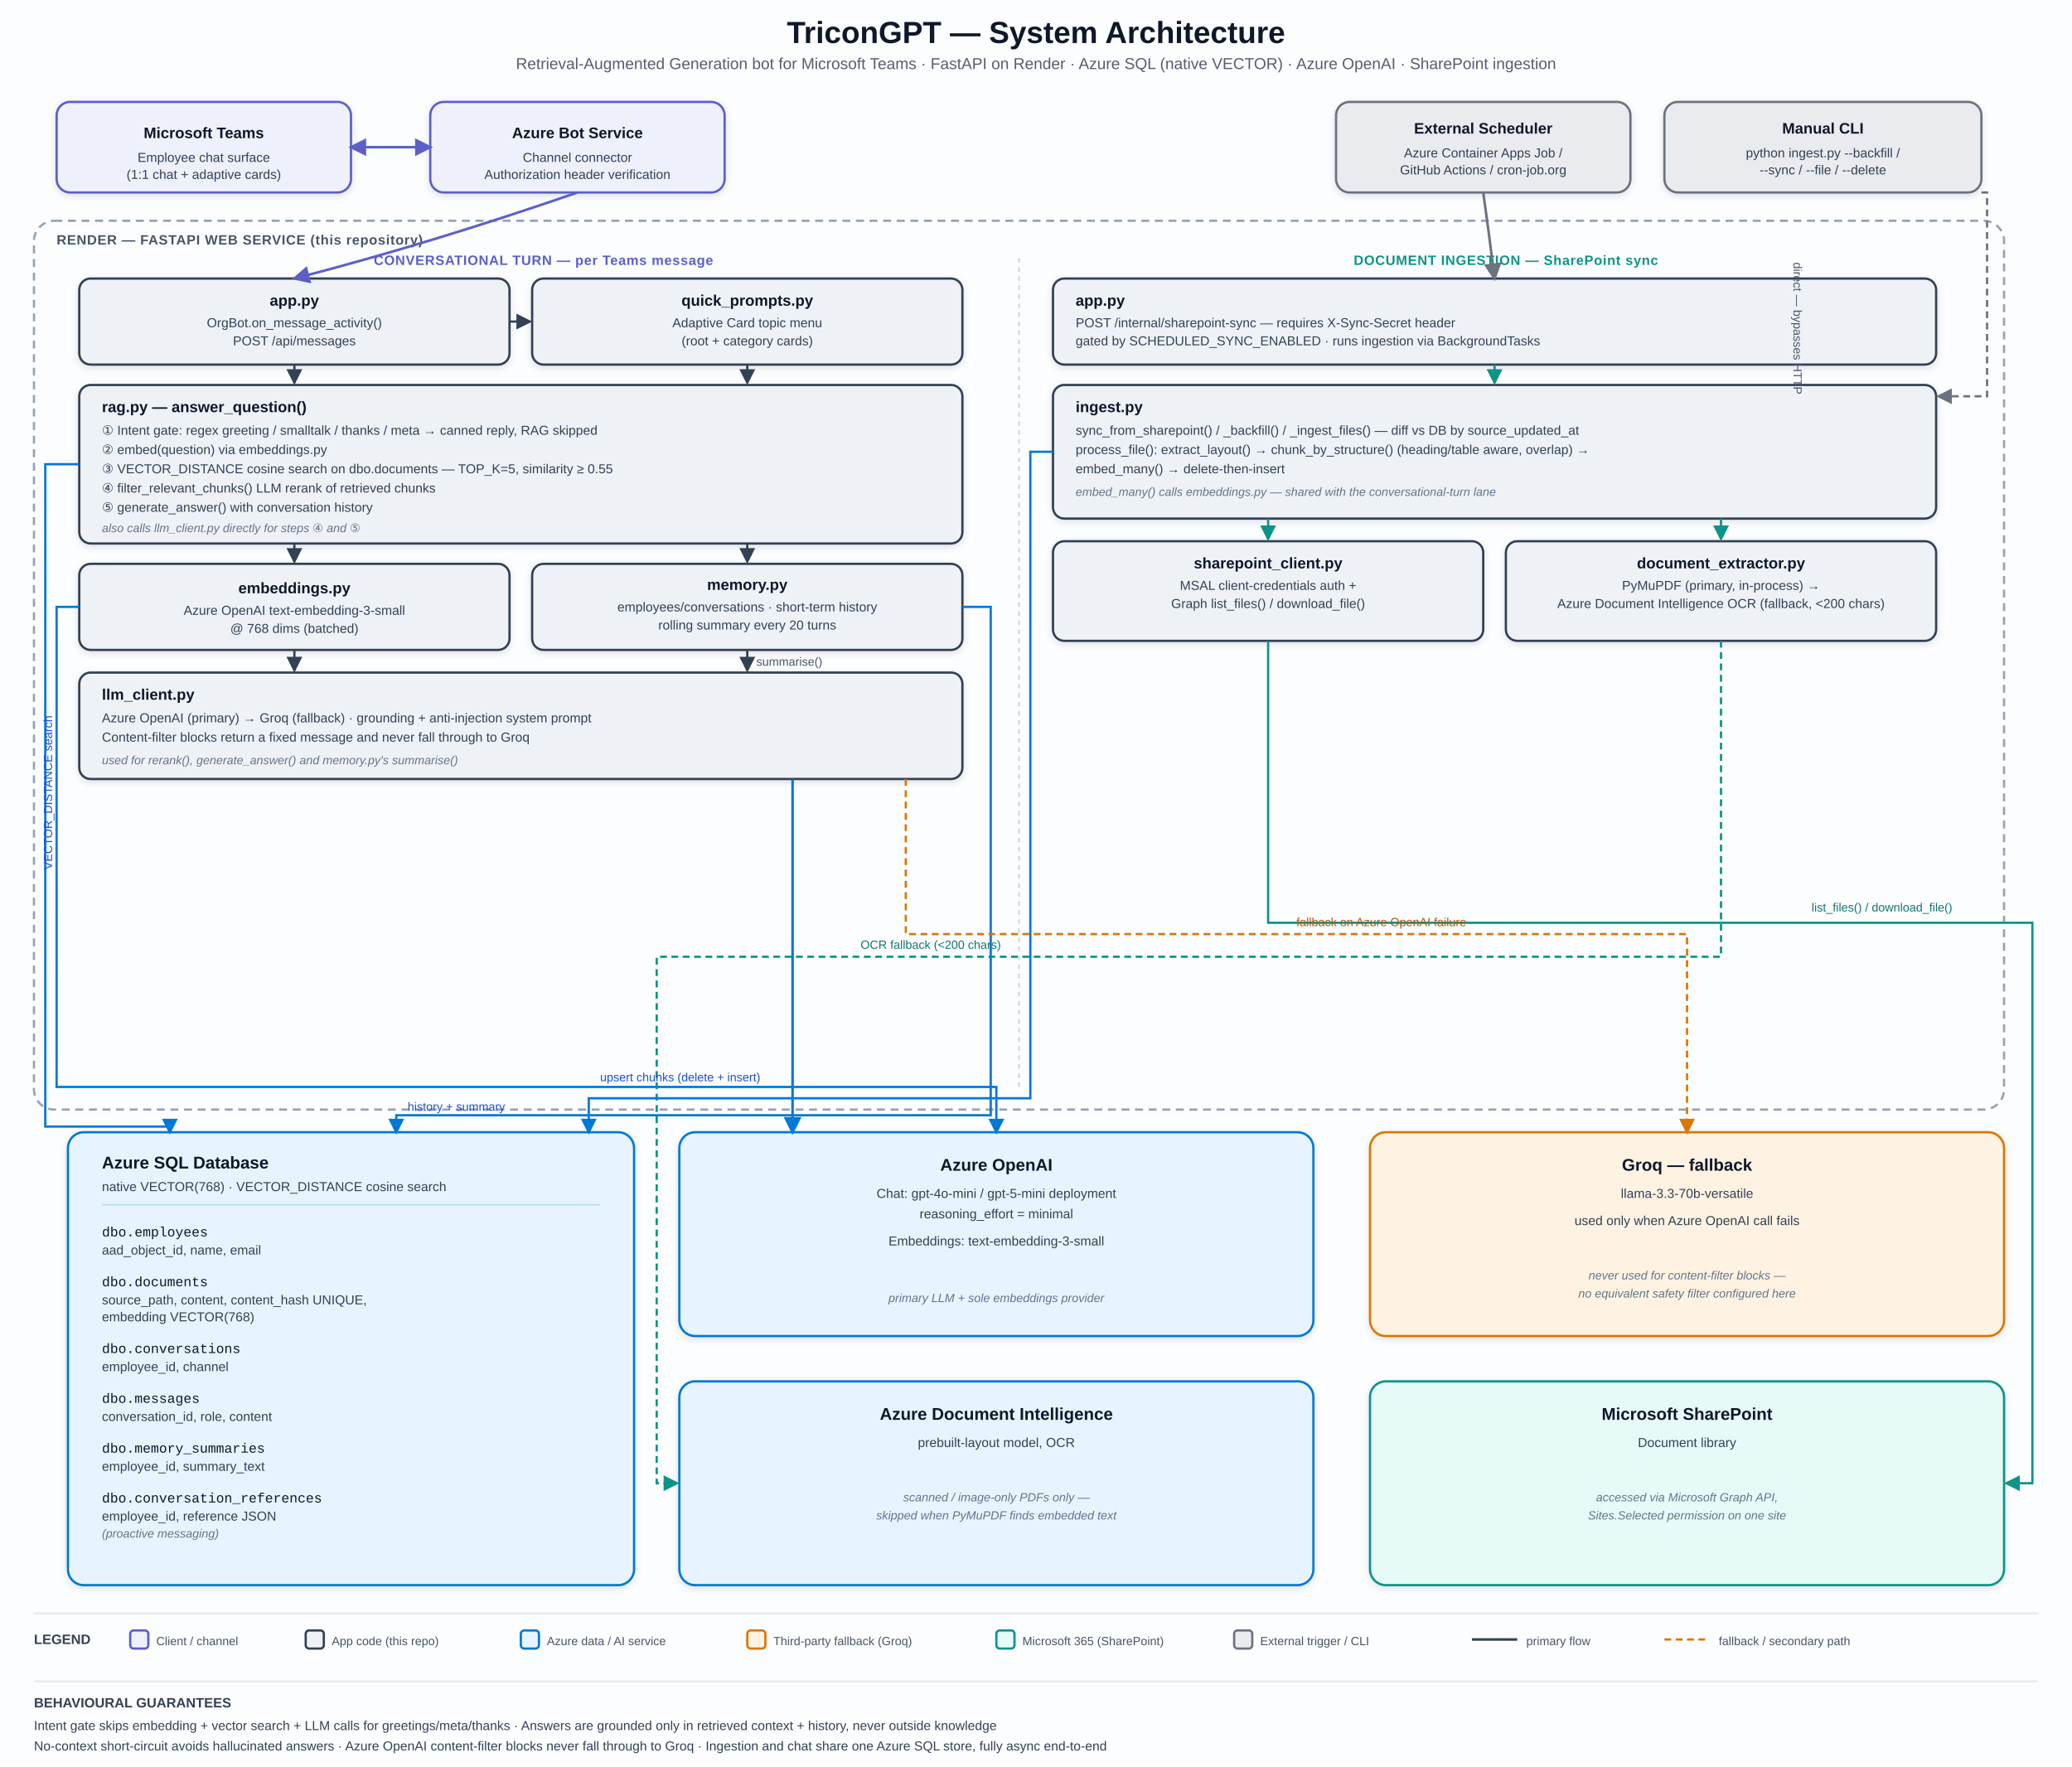
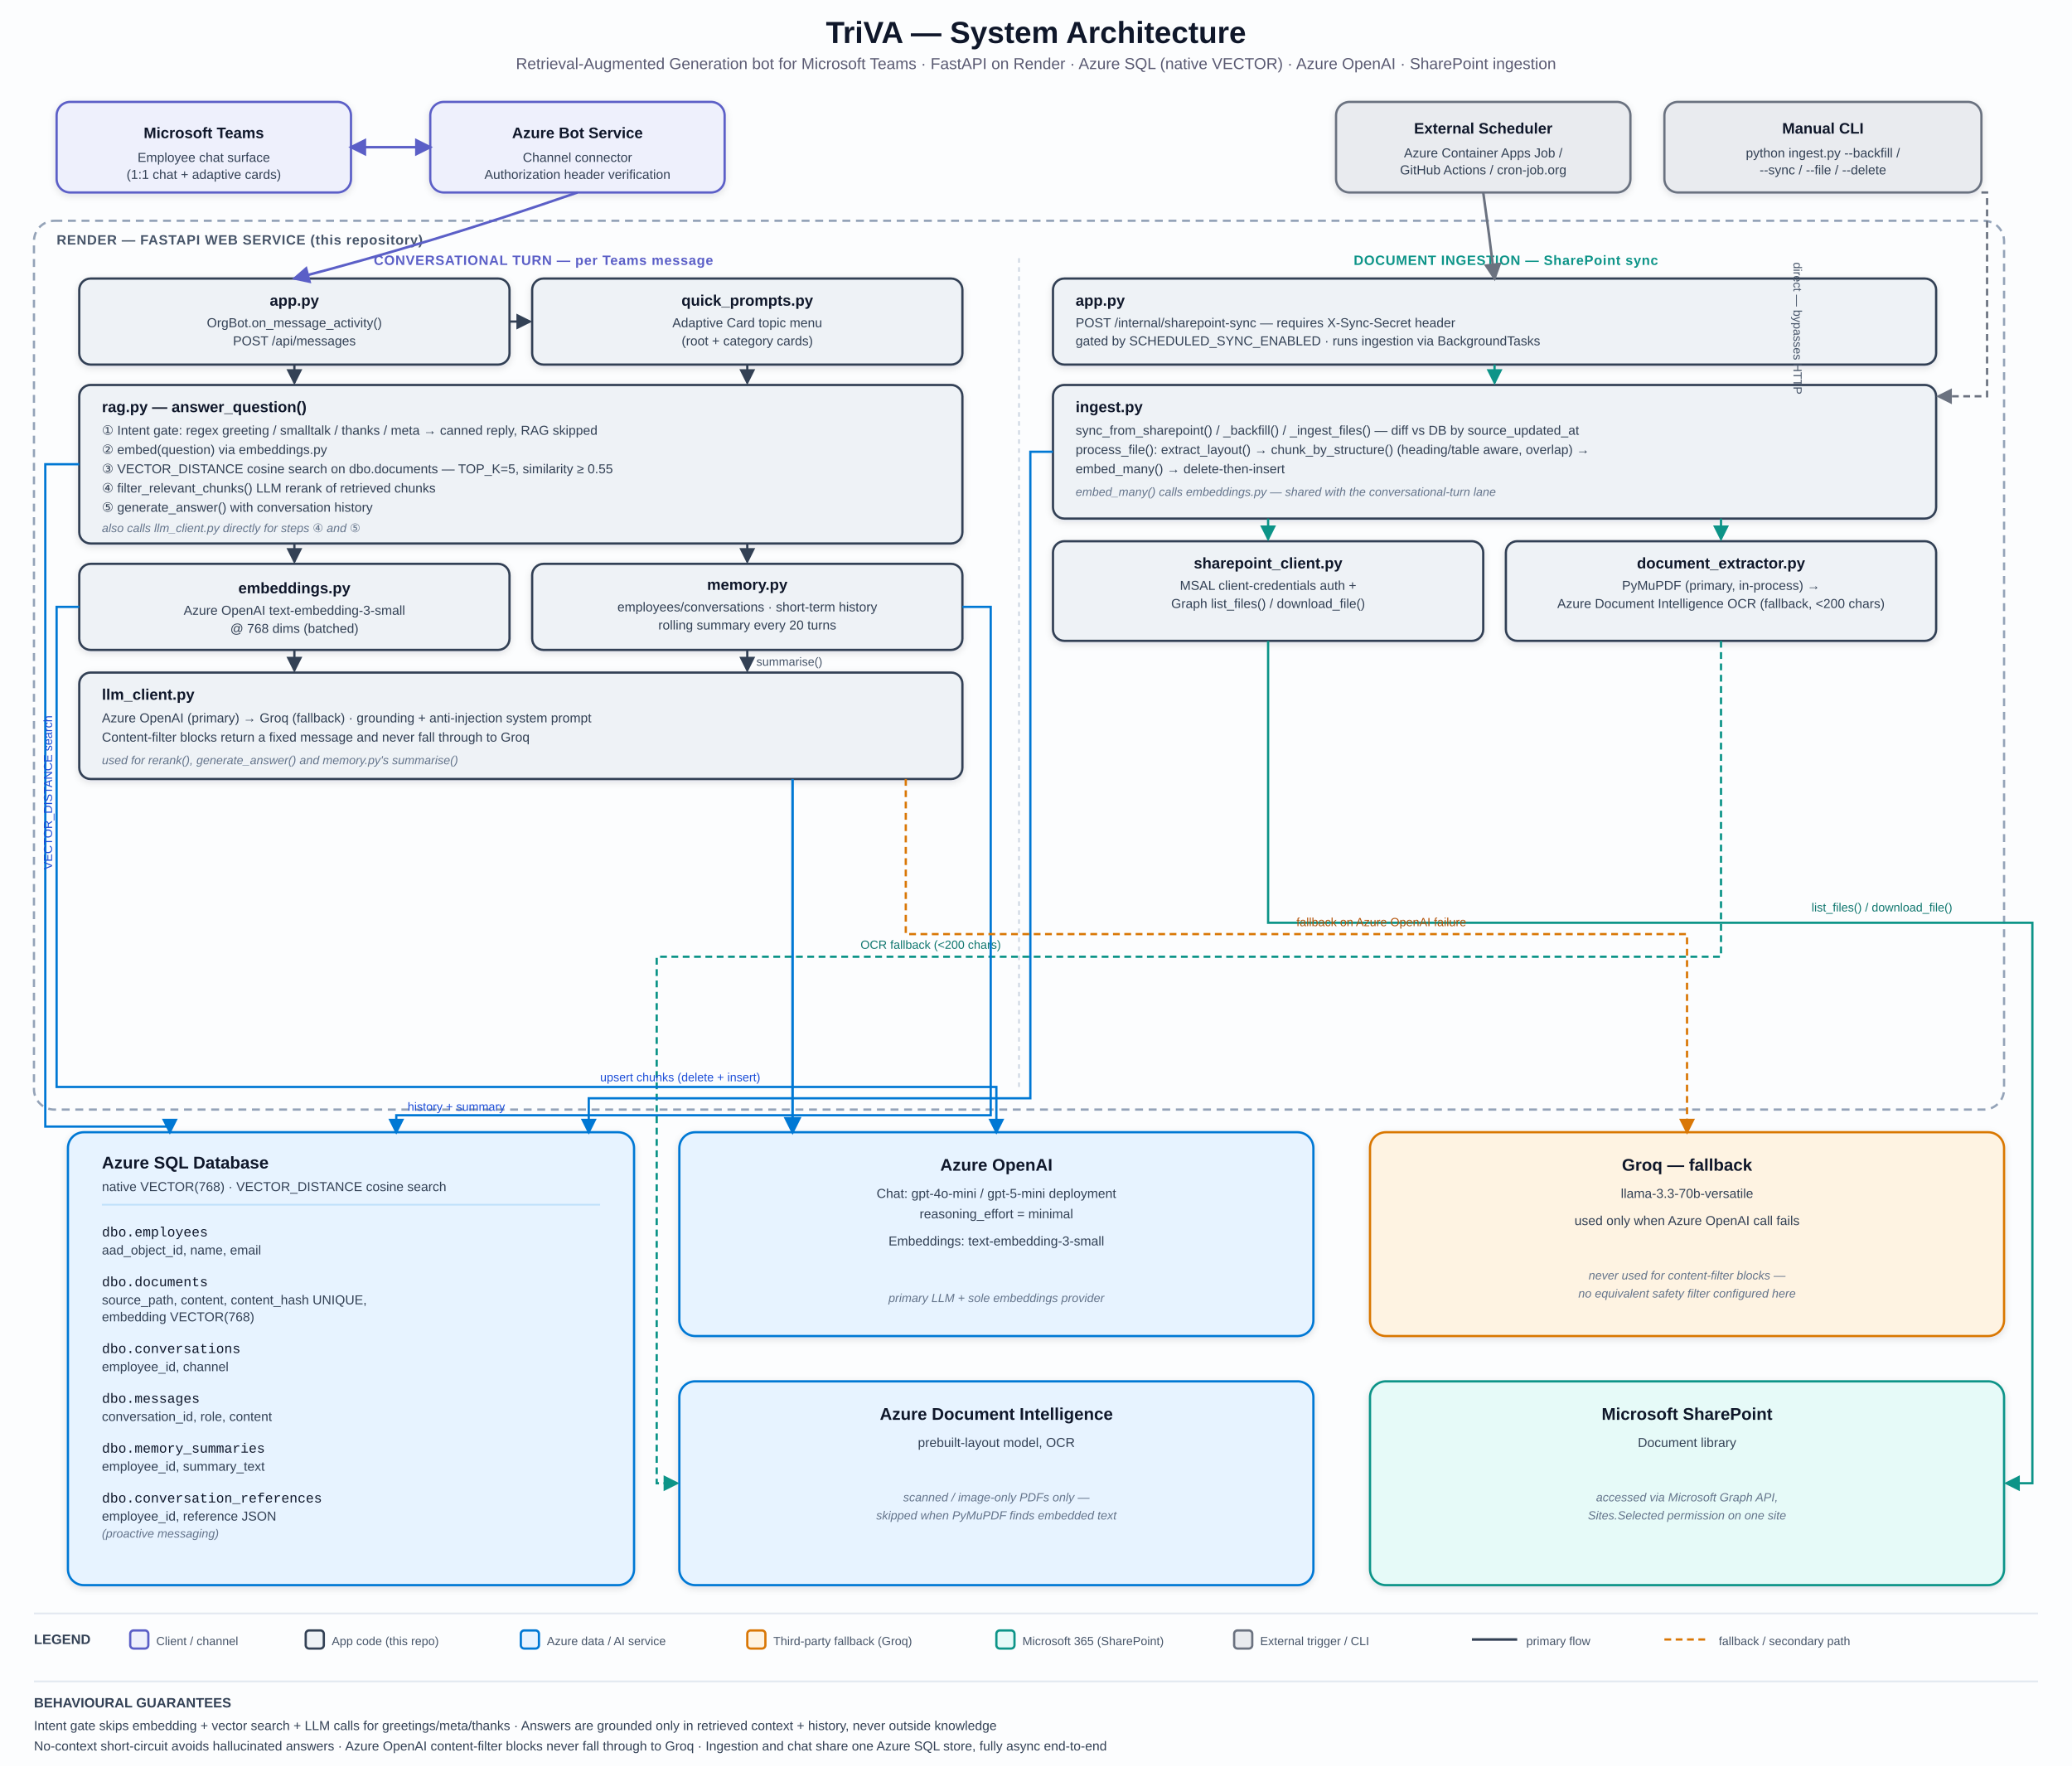
<svg xmlns="http://www.w3.org/2000/svg" viewBox="0 0 1830 1560" font-family="'Segoe UI','Helvetica Neue',Arial,sans-serif">
  <defs>
    <filter id="shadow" x="-20%" y="-20%" width="140%" height="140%">
      <feDropShadow dx="0" dy="2" stdDeviation="3" flood-color="#0f172a" flood-opacity="0.12" />
    </filter>
    <marker id="a-indigo" viewBox="0 0 10 10" refX="8.5" refY="5" markerWidth="7" markerHeight="7" orient="auto-start-reverse">
      <path d="M0,0 L10,5 L0,10 z" fill="#5B5FC7" />
    </marker>
    <marker id="a-slate" viewBox="0 0 10 10" refX="8.5" refY="5" markerWidth="7" markerHeight="7" orient="auto-start-reverse">
      <path d="M0,0 L10,5 L0,10 z" fill="#334155" />
    </marker>
    <marker id="a-teal" viewBox="0 0 10 10" refX="8.5" refY="5" markerWidth="7" markerHeight="7" orient="auto-start-reverse">
      <path d="M0,0 L10,5 L0,10 z" fill="#0D9488" />
    </marker>
    <marker id="a-blue" viewBox="0 0 10 10" refX="8.5" refY="5" markerWidth="7" markerHeight="7" orient="auto-start-reverse">
      <path d="M0,0 L10,5 L0,10 z" fill="#0078D4" />
    </marker>
    <marker id="a-amber" viewBox="0 0 10 10" refX="8.5" refY="5" markerWidth="7" markerHeight="7" orient="auto-start-reverse">
      <path d="M0,0 L10,5 L0,10 z" fill="#D97706" />
    </marker>
    <marker id="a-gray" viewBox="0 0 10 10" refX="8.5" refY="5" markerWidth="7" markerHeight="7" orient="auto-start-reverse">
      <path d="M0,0 L10,5 L0,10 z" fill="#6B7280" />
    </marker>
    <style>
      .box{ filter:url(#shadow); }
      .box-client{ fill:#EEF0FC; stroke:#5B5FC7; stroke-width:2; }
      .box-app{ fill:#EEF2F6; stroke:#334155; stroke-width:2; }
      .box-azure{ fill:#E7F3FF; stroke:#0078D4; stroke-width:2; }
      .box-groq{ fill:#FEF3E2; stroke:#D97706; stroke-width:2; }
      .box-sp{ fill:#E6FAF8; stroke:#0D9488; stroke-width:2; }
      .box-trig{ fill:#E9EBEF; stroke:#6B7280; stroke-width:2; }
      .title{ font-weight:700; font-size:15px; fill:#0F172A; }
      .title-sm{ font-weight:700; font-size:13.5px; fill:#0F172A; }
      .sub{ font-size:11.5px; fill:#334155; }
      .sub-w{ font-size:11.5px; fill:#F8FAFC; }
      .note{ font-style:italic; font-size:10.5px; fill:#64748B; }
      .mono{ font-family:Consolas,'Courier New',monospace; font-size:12px; fill:#0F172A; }
      .lane-h{ font-weight:700; font-size:12px; letter-spacing:0.5px; }
      .lbl{ font-size:10.5px; fill:#475569; }
      .lbl-b{ font-size:10.5px; fill:#1D4ED8; }
      .lbl-a{ font-size:10.5px; fill:#B45309; }
      .lbl-t{ font-size:10.5px; fill:#0F766E; }
    </style>
  </defs>
  <rect x="0" y="0" width="1830" height="1560" fill="#FCFDFE" />
-   <text x="915" y="38" text-anchor="middle" font-size="27" font-weight="800" fill="#0F172A">TriconGPT — System Architecture</text>
+   <text x="915" y="38" text-anchor="middle" font-size="27" font-weight="800" fill="#0F172A">TriVA — System Architecture</text>
  <text x="915" y="61" text-anchor="middle" font-size="14" fill="#5A5A72">Retrieval-Augmented Generation bot for Microsoft Teams · FastAPI on Render · Azure SQL (native VECTOR) · Azure OpenAI · SharePoint ingestion</text>
  <g class="box box-client">
    <rect x="50" y="90" width="260" height="80" rx="12" />
  </g>
  <text x="180" y="122" text-anchor="middle" class="title-sm">Microsoft Teams</text>
  <text x="180" y="143" text-anchor="middle" class="sub">Employee chat surface</text>
  <text x="180" y="158" text-anchor="middle" class="sub">(1:1 chat + adaptive cards)</text>
  <g class="box box-client">
    <rect x="380" y="90" width="260" height="80" rx="12" />
  </g>
  <text x="510" y="122" text-anchor="middle" class="title-sm">Azure Bot Service</text>
  <text x="510" y="143" text-anchor="middle" class="sub">Channel connector</text>
  <text x="510" y="158" text-anchor="middle" class="sub">Authorization header verification</text>
  <g class="box box-trig">
    <rect x="1180" y="90" width="260" height="80" rx="12" />
  </g>
  <text x="1310" y="118" text-anchor="middle" class="title-sm">External Scheduler</text>
  <text x="1310" y="139" text-anchor="middle" class="sub">Azure Container Apps Job /</text>
  <text x="1310" y="154" text-anchor="middle" class="sub">GitHub Actions / cron-job.org</text>
  <g class="box box-trig">
    <rect x="1470" y="90" width="280" height="80" rx="12" />
  </g>
  <text x="1610" y="118" text-anchor="middle" class="title-sm">Manual CLI</text>
  <text x="1610" y="139" text-anchor="middle" class="sub">python ingest.py --backfill /</text>
  <text x="1610" y="154" text-anchor="middle" class="sub">--sync / --file / --delete</text>
  <rect x="30" y="195" width="1740" height="785" rx="18" fill="none" stroke="#94A3B8" stroke-width="2" stroke-dasharray="7 5" />
  <text x="50" y="216" class="lane-h" fill="#475569">RENDER — FASTAPI WEB SERVICE  (this repository)</text>
  <line x1="900" y1="228" x2="900" y2="960" stroke="#CBD5E1" stroke-width="1.5" stroke-dasharray="4 4" />
  <text x="480" y="234" text-anchor="middle" class="lane-h" fill="#5B5FC7">CONVERSATIONAL TURN — per Teams message</text>
  <text x="1330" y="234" text-anchor="middle" class="lane-h" fill="#0D9488">DOCUMENT INGESTION — SharePoint sync</text>
  <g class="box box-app">
    <rect x="70" y="246" width="380" height="76" rx="10" />
  </g>
  <text x="260" y="270" text-anchor="middle" class="title-sm">app.py</text>
  <text x="260" y="289" text-anchor="middle" class="sub">OrgBot.on_message_activity()</text>
  <text x="260" y="305" text-anchor="middle" class="sub">POST /api/messages</text>
  <g class="box box-app">
    <rect x="470" y="246" width="380" height="76" rx="10" />
  </g>
  <text x="660" y="270" text-anchor="middle" class="title-sm">quick_prompts.py</text>
  <text x="660" y="289" text-anchor="middle" class="sub">Adaptive Card topic menu</text>
  <text x="660" y="305" text-anchor="middle" class="sub">(root + category cards)</text>
  <g class="box box-app">
    <rect x="70" y="340" width="780" height="140" rx="10" />
  </g>
  <text x="90" y="364" class="title-sm">rag.py — answer_question()</text>
  <text x="90" y="384" class="sub">① Intent gate: regex greeting / smalltalk / thanks / meta → canned reply, RAG skipped</text>
  <text x="90" y="401" class="sub">② embed(question) via embeddings.py</text>
  <text x="90" y="418" class="sub">③ VECTOR_DISTANCE cosine search on dbo.documents — TOP_K=5, similarity ≥ 0.55</text>
  <text x="90" y="435" class="sub">④ filter_relevant_chunks() LLM rerank of retrieved chunks</text>
  <text x="90" y="452" class="sub">⑤ generate_answer() with conversation history</text>
  <text x="90" y="470" class="note">also calls llm_client.py directly for steps ④ and ⑤</text>
  <g class="box box-app">
    <rect x="70" y="498" width="380" height="76" rx="10" />
  </g>
  <text x="260" y="524" text-anchor="middle" class="title-sm">embeddings.py</text>
  <text x="260" y="543" text-anchor="middle" class="sub">Azure OpenAI text-embedding-3-small</text>
  <text x="260" y="559" text-anchor="middle" class="sub">@ 768 dims (batched)</text>
  <g class="box box-app">
    <rect x="470" y="498" width="380" height="76" rx="10" />
  </g>
  <text x="660" y="521" text-anchor="middle" class="title-sm">memory.py</text>
  <text x="660" y="540" text-anchor="middle" class="sub">employees/conversations · short-term history</text>
  <text x="660" y="556" text-anchor="middle" class="sub">rolling summary every 20 turns</text>
  <g class="box box-app">
    <rect x="70" y="594" width="780" height="94" rx="10" />
  </g>
  <text x="90" y="618" class="title-sm">llm_client.py</text>
  <text x="90" y="638" class="sub">Azure OpenAI (primary) → Groq (fallback) · grounding + anti-injection system prompt</text>
  <text x="90" y="655" class="sub">Content-filter blocks return a fixed message and never fall through to Groq</text>
  <text x="90" y="675" class="note">used for rerank(), generate_answer() and memory.py's summarise()</text>
  <g class="box box-app">
    <rect x="930" y="246" width="780" height="76" rx="10" />
  </g>
  <text x="950" y="270" class="title-sm">app.py</text>
  <text x="950" y="289" class="sub">POST /internal/sharepoint-sync — requires X-Sync-Secret header</text>
  <text x="950" y="305" class="sub">gated by SCHEDULED_SYNC_ENABLED · runs ingestion via BackgroundTasks</text>
  <g class="box box-app">
    <rect x="930" y="340" width="780" height="118" rx="10" />
  </g>
  <text x="950" y="364" class="title-sm">ingest.py</text>
  <text x="950" y="384" class="sub">sync_from_sharepoint() / _backfill() / _ingest_files() — diff vs DB by source_updated_at</text>
  <text x="950" y="401" class="sub">process_file(): extract_layout() → chunk_by_structure() (heading/table aware, overlap) →</text>
  <text x="950" y="418" class="sub">embed_many() → delete-then-insert</text>
  <text x="950" y="438" class="note">embed_many() calls embeddings.py — shared with the conversational-turn lane</text>
  <g class="box box-app">
    <rect x="930" y="478" width="380" height="88" rx="10" />
  </g>
  <text x="1120" y="502" text-anchor="middle" class="title-sm">sharepoint_client.py</text>
  <text x="1120" y="521" text-anchor="middle" class="sub">MSAL client-credentials auth +</text>
  <text x="1120" y="537" text-anchor="middle" class="sub">Graph list_files() / download_file()</text>
  <g class="box box-app">
    <rect x="1330" y="478" width="380" height="88" rx="10" />
  </g>
  <text x="1520" y="502" text-anchor="middle" class="title-sm">document_extractor.py</text>
  <text x="1520" y="521" text-anchor="middle" class="sub">PyMuPDF (primary, in-process) →</text>
  <text x="1520" y="537" text-anchor="middle" class="sub">Azure Document Intelligence OCR (fallback, &lt;200 chars)</text>
  <g class="box box-azure">
    <rect x="60" y="1000" width="500" height="400" rx="14" />
  </g>
  <text x="90" y="1032" class="title" fill="#004578">Azure SQL Database</text>
  <text x="90" y="1052" class="sub" fill="#0369A1">native VECTOR(768) · VECTOR_DISTANCE cosine search</text>
  <line x1="90" y1="1064" x2="530" y2="1064" stroke="#BFE0FA" stroke-width="1.5" />
  <text x="90" y="1092" class="mono">dbo.employees</text>
  <text x="90" y="1108" class="sub">aad_object_id, name, email</text>
  <text x="90" y="1136" class="mono">dbo.documents</text>
  <text x="90" y="1152" class="sub">source_path, content, content_hash UNIQUE,</text>
  <text x="90" y="1167" class="sub">embedding VECTOR(768)</text>
  <text x="90" y="1195" class="mono">dbo.conversations</text>
  <text x="90" y="1211" class="sub">employee_id, channel</text>
  <text x="90" y="1239" class="mono">dbo.messages</text>
  <text x="90" y="1255" class="sub">conversation_id, role, content</text>
  <text x="90" y="1283" class="mono">dbo.memory_summaries</text>
  <text x="90" y="1299" class="sub">employee_id, summary_text</text>
  <text x="90" y="1327" class="mono">dbo.conversation_references</text>
  <text x="90" y="1343" class="sub">employee_id, reference JSON</text>
  <text x="90" y="1358" class="note">(proactive messaging)</text>
  <g class="box box-azure">
    <rect x="600" y="1000" width="560" height="180" rx="14" />
  </g>
  <text x="880" y="1034" text-anchor="middle" class="title" fill="#004578">Azure OpenAI</text>
  <text x="880" y="1058" text-anchor="middle" class="sub" fill="#0369A1">Chat: gpt-4o-mini / gpt-5-mini deployment</text>
  <text x="880" y="1076" text-anchor="middle" class="sub" fill="#0369A1">reasoning_effort = minimal</text>
  <text x="880" y="1100" text-anchor="middle" class="sub" fill="#0369A1">Embeddings: text-embedding-3-small</text>
  <text x="880" y="1150" text-anchor="middle" class="note">primary LLM + sole embeddings provider</text>
  <g class="box box-groq">
    <rect x="1210" y="1000" width="560" height="180" rx="14" />
  </g>
  <text x="1490" y="1034" text-anchor="middle" class="title" fill="#92400E">Groq — fallback</text>
  <text x="1490" y="1058" text-anchor="middle" class="sub" fill="#92400E">llama-3.3-70b-versatile</text>
  <text x="1490" y="1082" text-anchor="middle" class="sub" fill="#92400E">used only when Azure OpenAI call fails</text>
  <text x="1490" y="1130" text-anchor="middle" class="note">never used for content-filter blocks —</text>
  <text x="1490" y="1146" text-anchor="middle" class="note">no equivalent safety filter configured here</text>
  <g class="box box-azure">
    <rect x="600" y="1220" width="560" height="180" rx="14" />
  </g>
  <text x="880" y="1254" text-anchor="middle" class="title" fill="#004578">Azure Document Intelligence</text>
  <text x="880" y="1278" text-anchor="middle" class="sub" fill="#0369A1">prebuilt-layout model, OCR</text>
  <text x="880" y="1326" text-anchor="middle" class="note">scanned / image-only PDFs only —</text>
  <text x="880" y="1342" text-anchor="middle" class="note">skipped when PyMuPDF finds embedded text</text>
  <g class="box box-sp">
    <rect x="1210" y="1220" width="560" height="180" rx="14" />
  </g>
  <text x="1490" y="1254" text-anchor="middle" class="title" fill="#0F766E">Microsoft SharePoint</text>
  <text x="1490" y="1278" text-anchor="middle" class="sub" fill="#0F766E">Document library</text>
  <text x="1490" y="1326" text-anchor="middle" class="note">accessed via Microsoft Graph API,</text>
  <text x="1490" y="1342" text-anchor="middle" class="note">Sites.Selected permission on one site</text>
  <line x1="310" y1="130" x2="380" y2="130" stroke="#5B5FC7" stroke-width="2.25" marker-end="url(#a-indigo)" marker-start="url(#a-indigo)" />
  <path d="M510,170 Q380,215 260,246" fill="none" stroke="#5B5FC7" stroke-width="2.25" marker-end="url(#a-indigo)" />
  <path d="M1310,170 Q1315,205 1320,246" fill="none" stroke="#6B7280" stroke-width="2.25" marker-end="url(#a-gray)" />
  <path d="M1750,170 L1755,170 L1755,350 L1712,350" fill="none" stroke="#6B7280" stroke-width="2" stroke-dasharray="6 4" marker-end="url(#a-gray)" />
  <text x="1584" y="290" class="lbl" transform="rotate(90 1584,290)" text-anchor="middle">direct — bypasses HTTP</text>
  <line x1="450" y1="284" x2="468" y2="284" stroke="#334155" stroke-width="2" marker-end="url(#a-slate)" />
  <line x1="260" y1="322" x2="260" y2="338" stroke="#334155" stroke-width="2" marker-end="url(#a-slate)" />
  <line x1="660" y1="322" x2="660" y2="338" stroke="#334155" stroke-width="2" marker-end="url(#a-slate)" />
  <line x1="260" y1="480" x2="260" y2="496" stroke="#334155" stroke-width="2" marker-end="url(#a-slate)" />
  <line x1="660" y1="480" x2="660" y2="496" stroke="#334155" stroke-width="2" marker-end="url(#a-slate)" />
  <line x1="260" y1="574" x2="260" y2="592" stroke="#334155" stroke-width="2" marker-end="url(#a-slate)" />
  <line x1="660" y1="574" x2="660" y2="592" stroke="#334155" stroke-width="2" marker-end="url(#a-slate)" />
  <text x="668" y="588" class="lbl">summarise()</text>
  <line x1="1320" y1="322" x2="1320" y2="338" stroke="#0D9488" stroke-width="2" marker-end="url(#a-teal)" />
  <line x1="1120" y1="458" x2="1120" y2="476" stroke="#0D9488" stroke-width="2" marker-end="url(#a-teal)" />
  <line x1="1520" y1="458" x2="1520" y2="476" stroke="#0D9488" stroke-width="2" marker-end="url(#a-teal)" />
  <path d="M1120,566 L1120,815 L1795,815 L1795,1310 L1772,1310" fill="none" stroke="#0D9488" stroke-width="2" marker-end="url(#a-teal)" />
  <text x="1600" y="805" class="lbl-t">list_files() / download_file()</text>
  <path d="M1520,566 L1520,845 L580,845 L580,1310 L598,1310" fill="none" stroke="#0D9488" stroke-width="2" stroke-dasharray="6 4" marker-end="url(#a-teal)" />
  <text x="760" y="838" class="lbl-t">OCR fallback (&lt;200 chars)</text>
  <path d="M70,410 L40,410 L40,995 L150,995 L150,1000" fill="none" stroke="#0078D4" stroke-width="2" marker-end="url(#a-blue)" />
  <text x="46" y="700" class="lbl-b" transform="rotate(-90 46,700)" text-anchor="middle">VECTOR_DISTANCE search</text>
  <path d="M850,536 L875,536 L875,985 L350,985 L350,1000" fill="none" stroke="#0078D4" stroke-width="2" marker-end="url(#a-blue)" />
  <text x="360" y="981" class="lbl-b">history + summary</text>
  <path d="M930,399 L910,399 L910,970 L520,970 L520,1000" fill="none" stroke="#0078D4" stroke-width="2" marker-end="url(#a-blue)" />
  <text x="530" y="955" class="lbl-b">upsert chunks (delete + insert)</text>
  <path d="M70,536 L50,536 L50,960 L880,960 L880,1000" fill="none" stroke="#0078D4" stroke-width="2" marker-end="url(#a-blue)" />
  <path d="M700,688 L700,1000" fill="none" stroke="#0078D4" stroke-width="2.25" marker-end="url(#a-blue)" />
  <path d="M800,688 L800,825 L1490,825 L1490,1000" fill="none" stroke="#D97706" stroke-width="2" stroke-dasharray="6 4" marker-end="url(#a-amber)" />
  <text x="1145" y="818" class="lbl-a">fallback on Azure OpenAI failure</text>
  <line x1="30" y1="1425" x2="1800" y2="1425" stroke="#E2E8F0" stroke-width="1.5" />
  <text x="30" y="1452" font-weight="700" font-size="12" fill="#334155">LEGEND</text>
  <rect x="115" y="1440" width="16" height="16" rx="3" class="box-client" />
  <text x="138" y="1453" class="lbl">Client / channel</text>
  <rect x="270" y="1440" width="16" height="16" rx="3" class="box-app" />
  <text x="293" y="1453" class="lbl">App code (this repo)</text>
  <rect x="460" y="1440" width="16" height="16" rx="3" class="box-azure" />
  <text x="483" y="1453" class="lbl">Azure data / AI service</text>
  <rect x="660" y="1440" width="16" height="16" rx="3" class="box-groq" />
  <text x="683" y="1453" class="lbl">Third-party fallback (Groq)</text>
  <rect x="880" y="1440" width="16" height="16" rx="3" class="box-sp" />
  <text x="903" y="1453" class="lbl">Microsoft 365 (SharePoint)</text>
  <rect x="1090" y="1440" width="16" height="16" rx="3" class="box-trig" />
  <text x="1113" y="1453" class="lbl">External trigger / CLI</text>
  <line x1="1300" y1="1448" x2="1340" y2="1448" stroke="#334155" stroke-width="2.25" />
  <text x="1348" y="1453" class="lbl">primary flow</text>
  <line x1="1470" y1="1448" x2="1510" y2="1448" stroke="#D97706" stroke-width="2" stroke-dasharray="6 4" />
  <text x="1518" y="1453" class="lbl">fallback / secondary path</text>
  <line x1="30" y1="1485" x2="1800" y2="1485" stroke="#E2E8F0" stroke-width="1.5" />
  <text x="30" y="1508" font-weight="700" font-size="12" fill="#334155">BEHAVIOURAL GUARANTEES</text>
  <text x="30" y="1528" class="sub">Intent gate skips embedding + vector search + LLM calls for greetings/meta/thanks · Answers are grounded only in retrieved context + history, never outside knowledge</text>
  <text x="30" y="1546" class="sub">No-context short-circuit avoids hallucinated answers · Azure OpenAI content-filter blocks never fall through to Groq · Ingestion and chat share one Azure SQL store, fully async end-to-end</text>
</svg>
